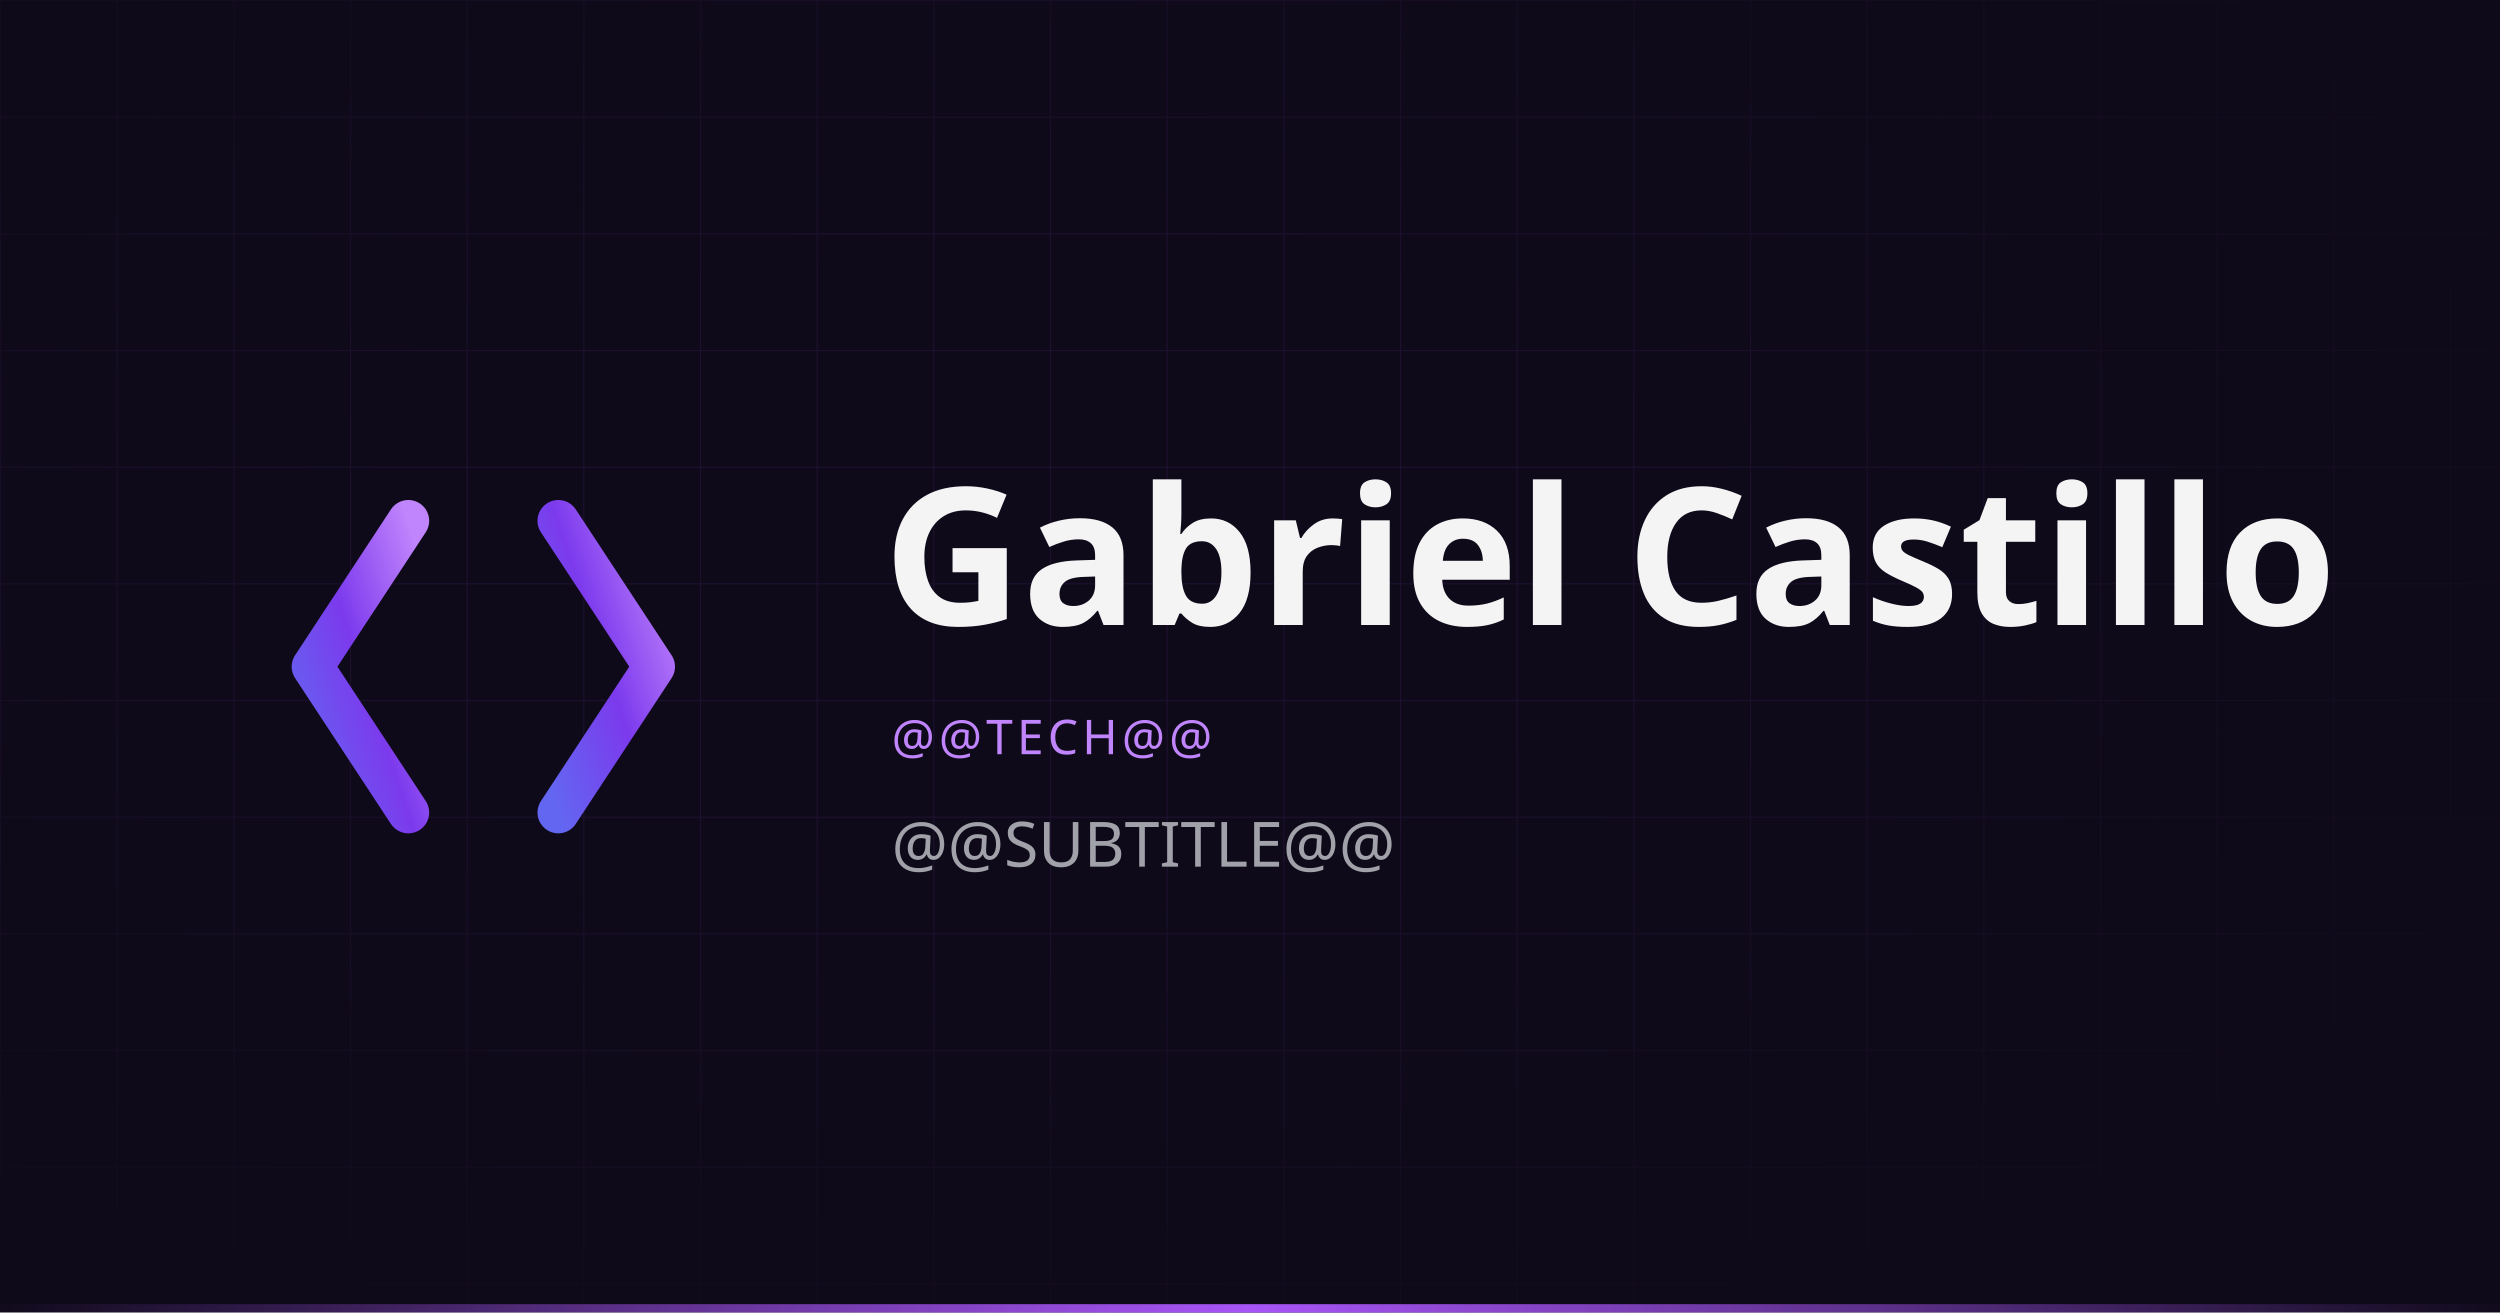
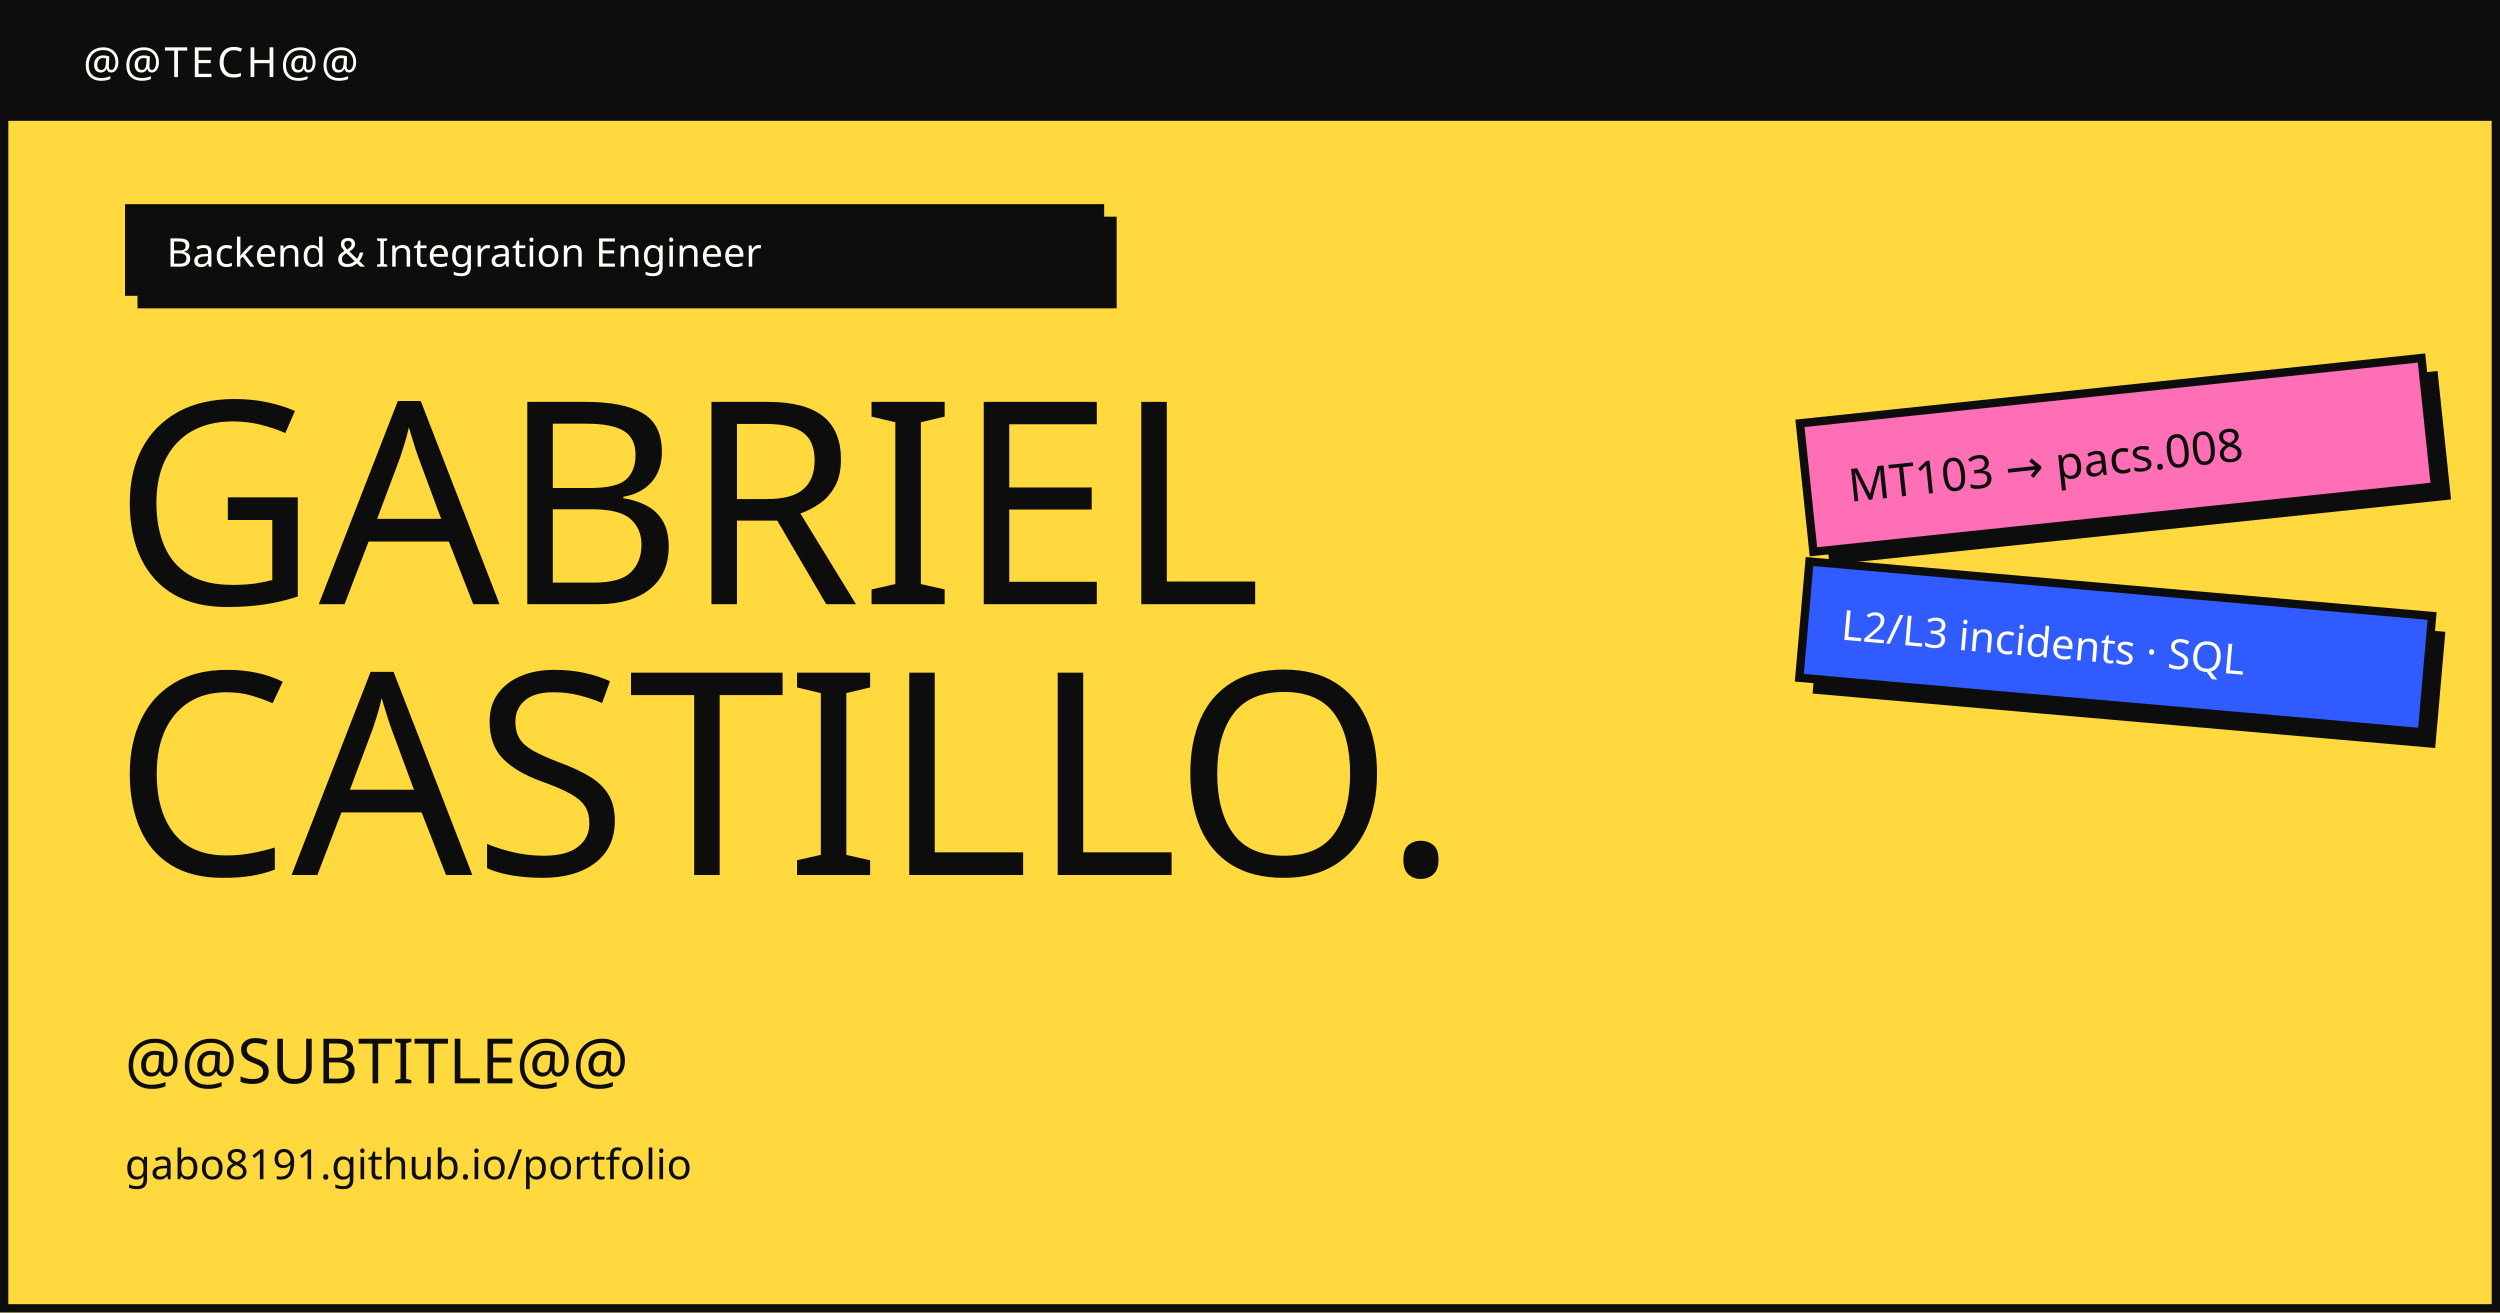
<svg xmlns="http://www.w3.org/2000/svg" width="1200" height="630" viewBox="0 0 1200 630">
-   <defs>
-     <linearGradient id="accent" x1="0" y1="1" x2="1" y2="0">
-       <stop offset="0" stop-color="#6366f1" />
-       <stop offset="0.5" stop-color="#7c3aed" />
-       <stop offset="1" stop-color="#c084fc" />
-     </linearGradient>
-     <linearGradient id="bottomBar" x1="0" y1="0" x2="1" y2="0">
-       <stop offset="0" stop-color="#a855f7" stop-opacity="0" />
-       <stop offset="0.5" stop-color="#a855f7" stop-opacity="1" />
-       <stop offset="1" stop-color="#a855f7" stop-opacity="0" />
-     </linearGradient>
-     <radialGradient id="gridMask" cx="0.42" cy="0.42" r="0.75">
-       <stop offset="0.3" stop-color="#fff" />
-       <stop offset="0.9" stop-color="#000" />
-     </radialGradient>
-     <mask id="grid">
-       <rect width="1200" height="630" fill="url(#gridMask)" />
-     </mask>
-     <pattern id="gridLines" width="56" height="56" patternUnits="userSpaceOnUse">
-       <path d="M 56 0 L 0 0 0 56" fill="none" stroke="#a855f7" stroke-opacity="0.10" stroke-width="1" />
-     </pattern>
-   </defs>
-   <rect width="1200" height="630" fill="#0f0a1a" />
-   <rect width="1200" height="630" fill="url(#gridLines)" mask="url(#grid)" />
-   <path d="M 196 250 L 150 320 L 196 390" fill="none" stroke="url(#accent)" stroke-width="20" stroke-linecap="round" stroke-linejoin="round" />
-   <path d="M 268 250 L 314 320 L 268 390" fill="none" stroke="url(#accent)" stroke-width="20" stroke-linecap="round" stroke-linejoin="round" />
-   <text x="424" y="300" font-family="Geist" font-weight="700" font-size="92" fill="#f4f4f5">Gabriel Castillo</text>
-   <text x="428" y="362" font-family="JetBrains Mono" font-weight="500" font-size="23" letter-spacing="2" fill="#c084fc">@@TECH@@</text>
-   <text x="428" y="416" font-family="Geist" font-weight="400" font-size="30" fill="#a1a1aa">@@SUBTITLE@@</text>
-   <rect x="0" y="626" width="1200" height="4" fill="url(#bottomBar)" />
+   <rect width="1200" height="630" fill="#ffd93d" />
+   <rect width="1200" height="58" fill="#0d0d0d" />
+   <text x="40" y="37" font-family="JetBrains Mono" font-weight="500" font-size="20" letter-spacing="1.5" fill="#fffdf5">@@TECH@@</text>
+   <rect x="66" y="104" width="470" height="44" fill="#0d0d0d" />
+   <rect x="60" y="98" width="470" height="44" fill="#0d0d0d" />
+   <text x="80" y="128" font-family="JetBrains Mono" font-weight="500" font-size="19" fill="#fffdf5">Backend &amp; Integration Engineer</text>
+   <text x="54" y="290" font-family="Archivo Black" font-size="136" fill="#0d0d0d">GABRIEL</text>
+   <text x="54" y="420" font-family="Archivo Black" font-size="136" fill="#0d0d0d">CASTILLO.</text>
+   <text x="60" y="520" font-family="Space Grotesk" font-weight="500" font-size="30" fill="#0d0d0d">@@SUBTITLE@@</text>
+   <text x="60" y="566" font-family="JetBrains Mono" font-weight="500" font-size="20" fill="#0d0d0d">gabo8191.github.io/portfolio</text>
+   <g transform="rotate(-6 1010 215)">
+     <rect x="866" y="188" width="300" height="62" fill="#0d0d0d" transform="translate(7 7)" />
+     <rect x="866" y="188" width="300" height="62" fill="#ff6fb5" stroke="#0d0d0d" stroke-width="4" />
+     <text x="886" y="228" font-family="JetBrains Mono" font-weight="500" font-size="22" fill="#0d0d0d">MT103 → pacs.008</text>
+   </g>
+   <g transform="rotate(5 1010 305)">
+     <rect x="866" y="282" width="300" height="56" fill="#0d0d0d" transform="translate(7 7)" />
+     <rect x="866" y="282" width="300" height="56" fill="#2f5bff" stroke="#0d0d0d" stroke-width="4" />
+     <text x="884" y="318" font-family="JetBrains Mono" font-weight="500" font-size="20" fill="#fffdf5">L2/L3 incidents · SQL</text>
+   </g>
+   <rect x="2" y="2" width="1196" height="626" fill="none" stroke="#0d0d0d" stroke-width="4" />
</svg>
